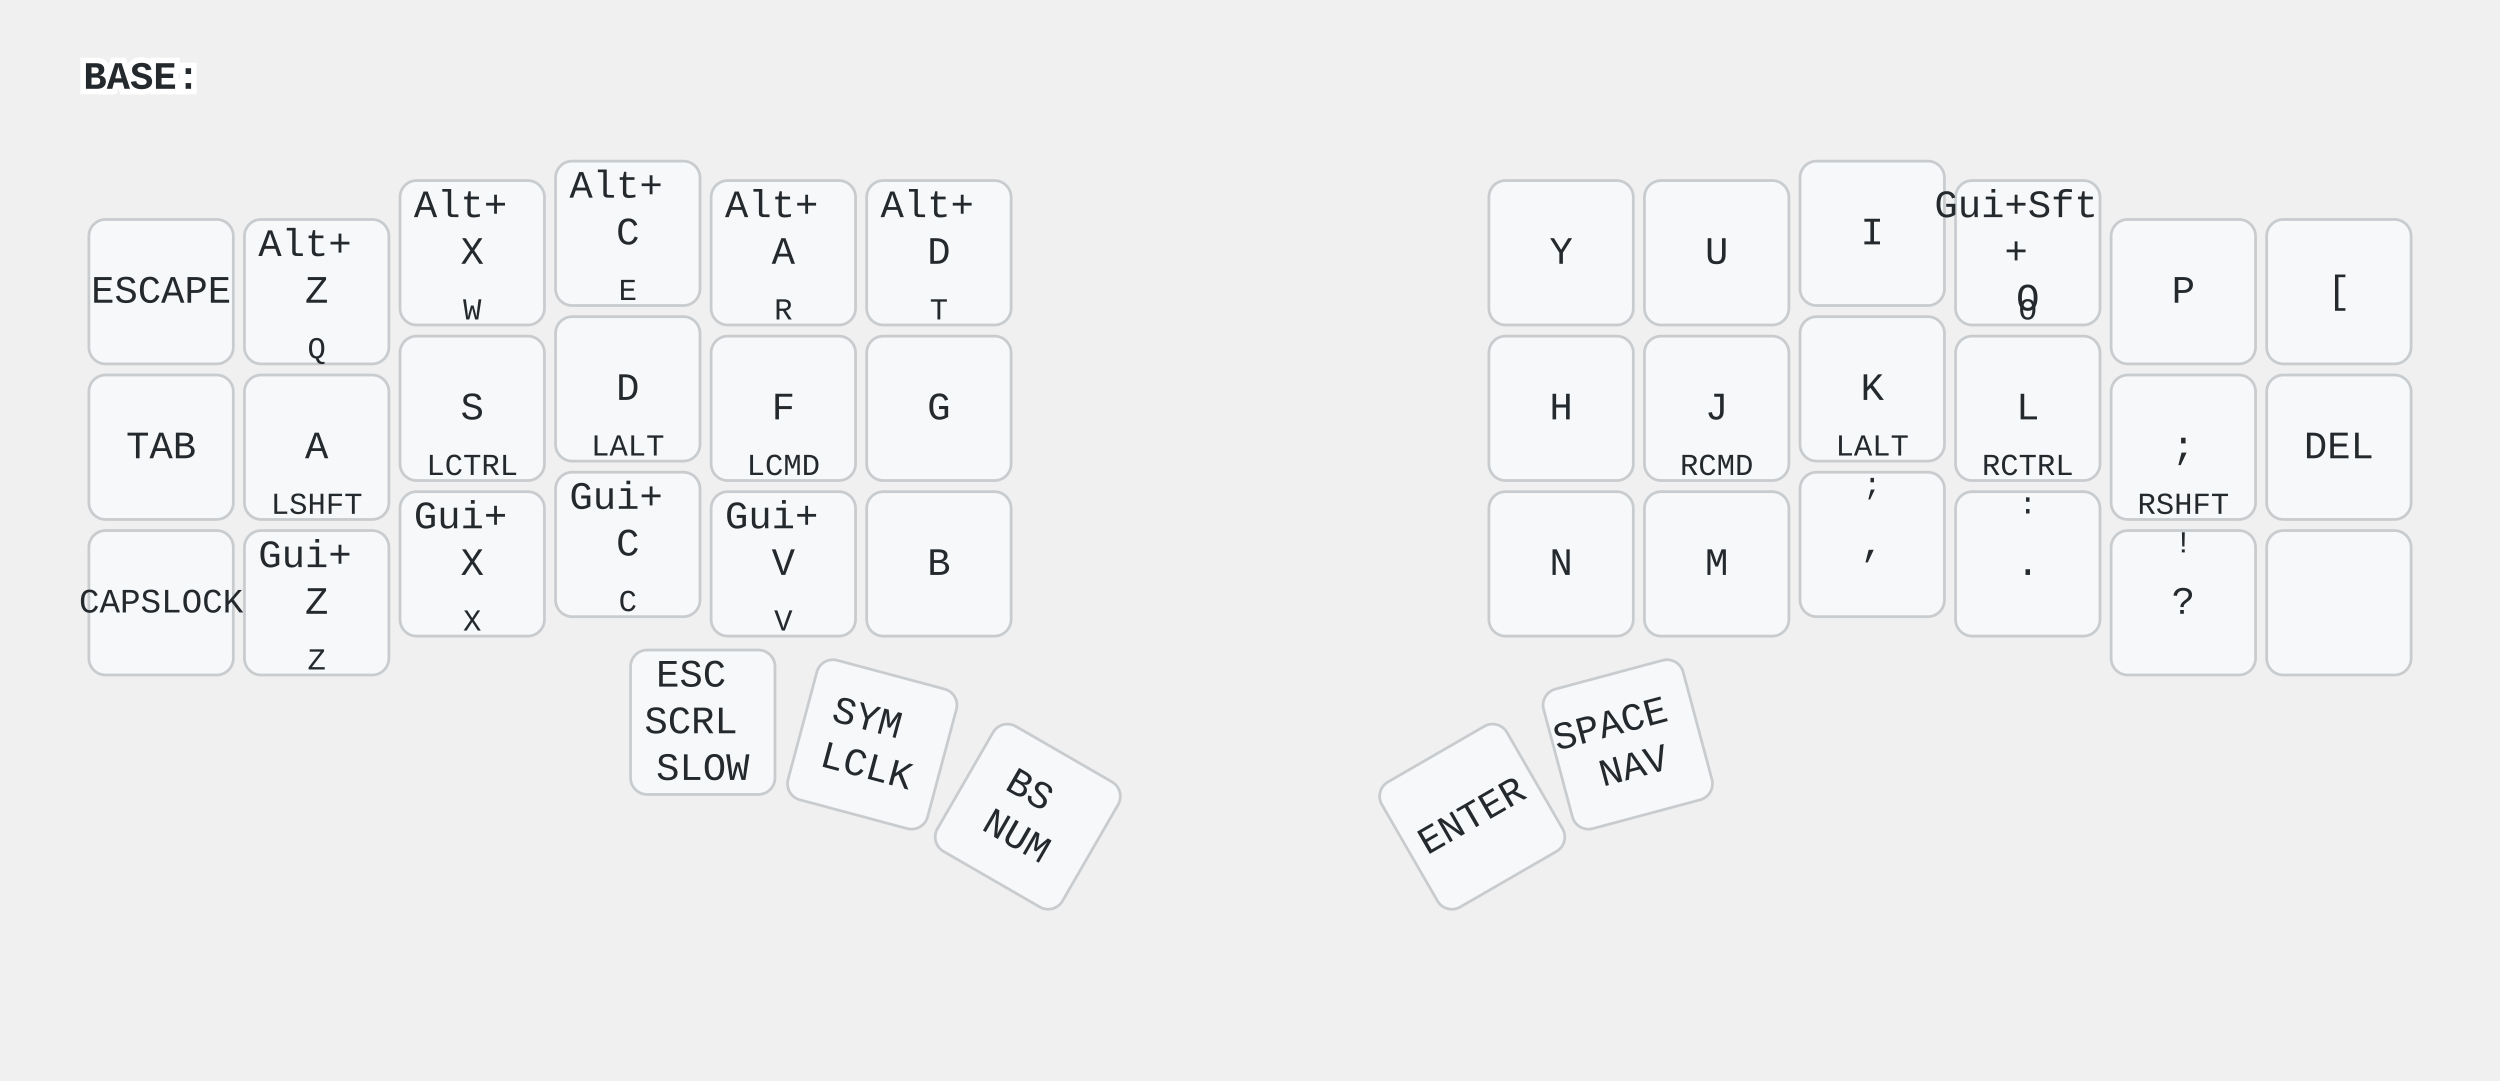
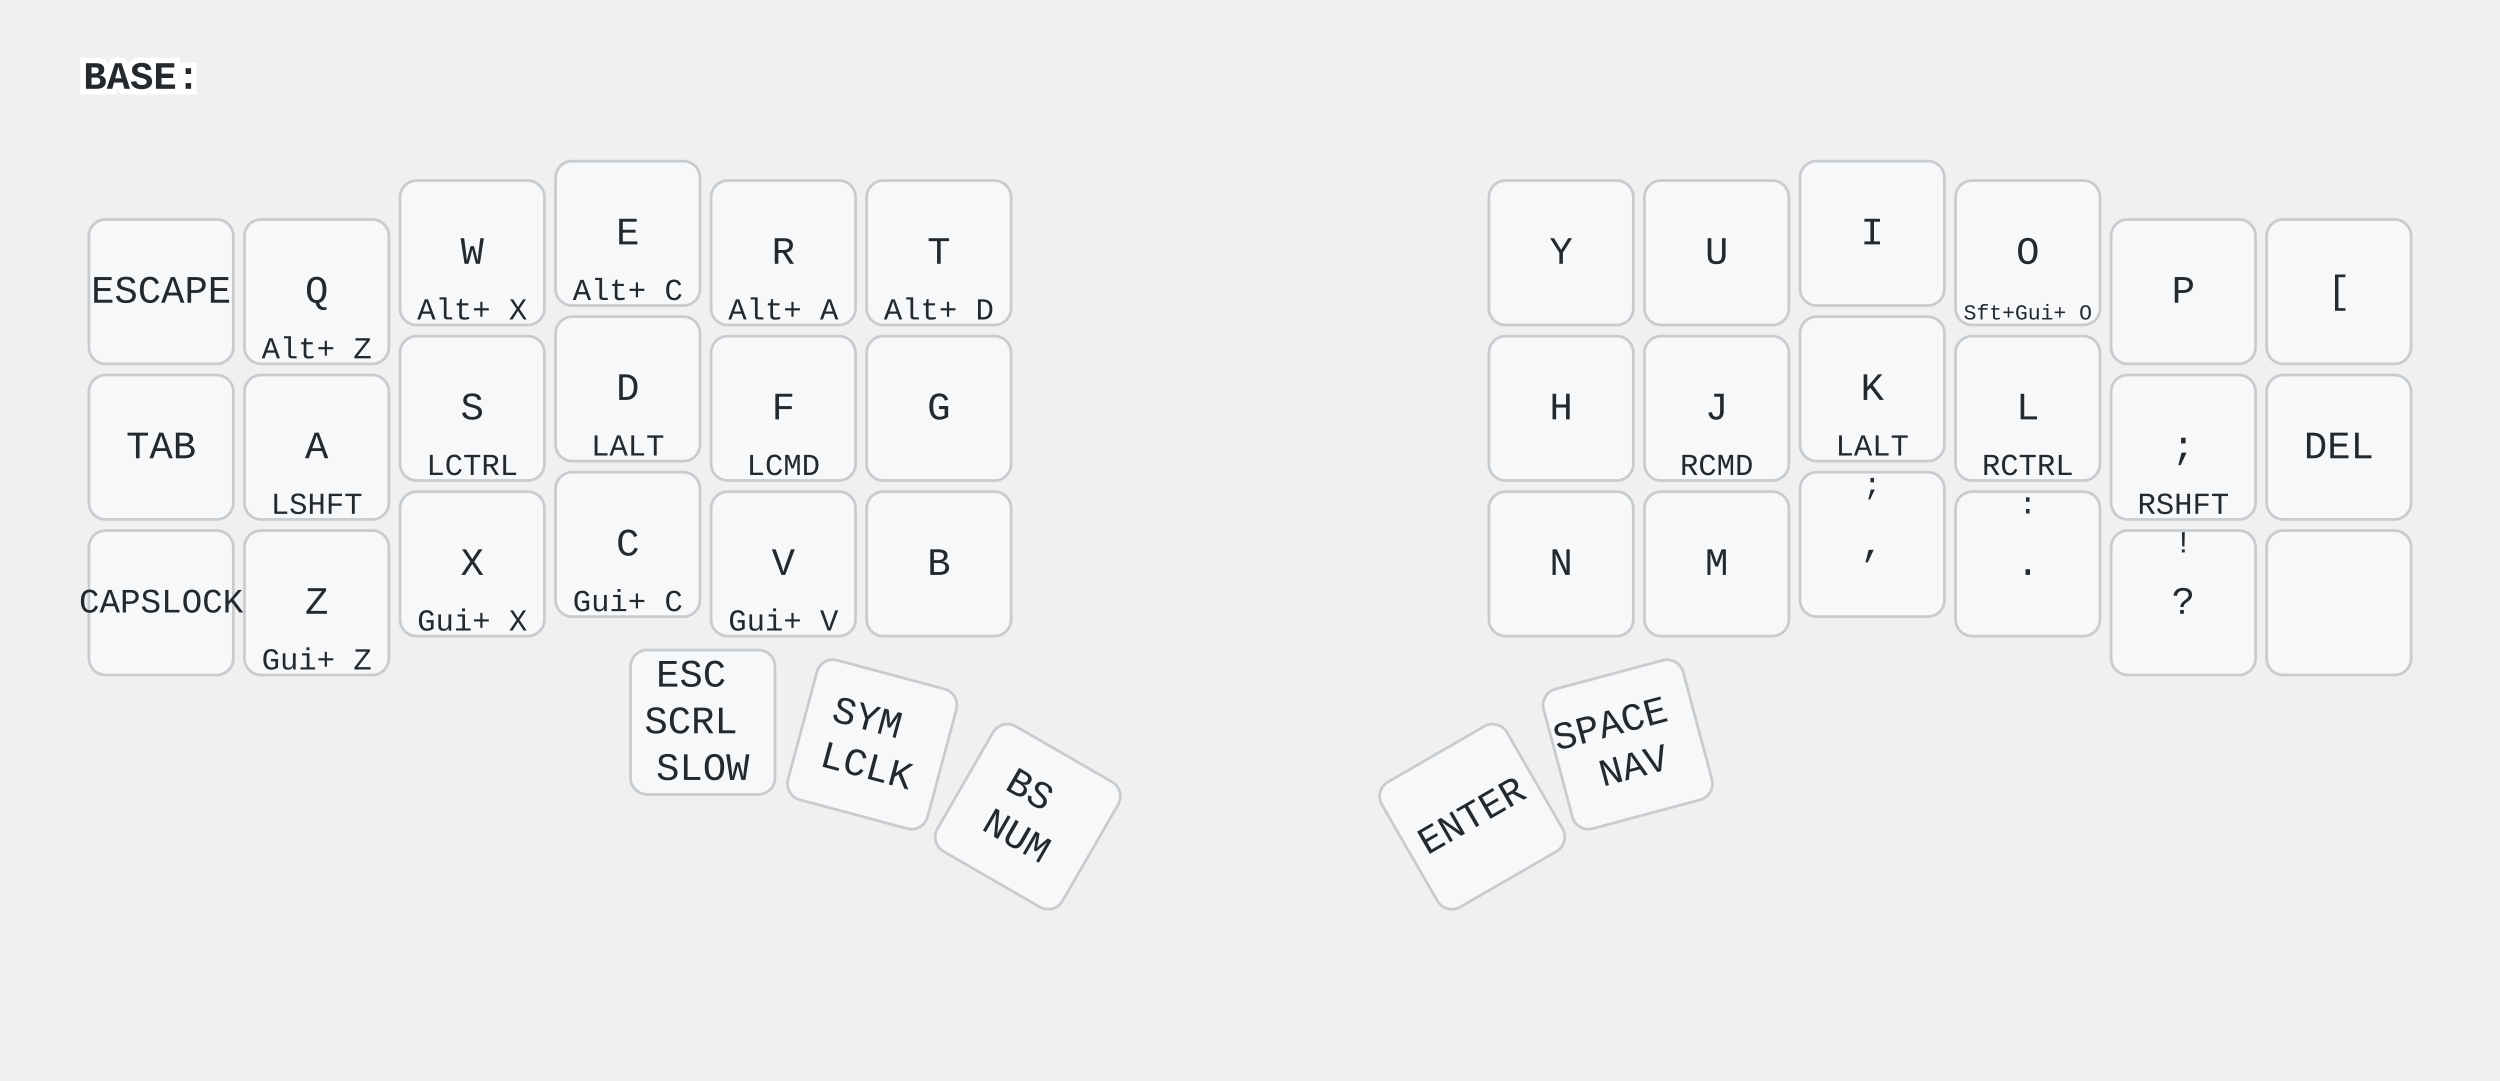
<svg xmlns="http://www.w3.org/2000/svg" width="900" height="389" viewBox="0 0 900 389" class="keymap">
  <style>/* inherit to force styles through use tags */
svg path {
    fill: inherit;
}

/* font and background color specifications */
svg.keymap {
    font-family: SFMono-Regular,Consolas,Liberation Mono,Menlo,monospace;
    font-size: 14px;
    font-kerning: normal;
    text-rendering: optimizeLegibility;
    fill: #24292e;
}

/* default key styling */
rect.key {
    fill: #f6f8fa;
}

rect.key, rect.combo {
    stroke: #c9cccf;
    stroke-width: 1;
}

/* default key side styling, only used is draw_key_sides is set */
rect.side {
    filter: brightness(90%);
}

/* color accent for combo boxes */
rect.combo, rect.combo-separate {
    fill: #cdf;
}

/* color accent for held keys */
rect.held, rect.combo.held {
    fill: #fdd;
}

/* color accent for ghost (optional) keys */
rect.ghost, rect.combo.ghost {
    stroke-dasharray: 4, 4;
    stroke-width: 2;
}

text {
    text-anchor: middle;
    dominant-baseline: middle;
}

/* styling for layer labels */
text.label {
    font-weight: bold;
    text-anchor: start;
    stroke: white;
    stroke-width: 4;
    paint-order: stroke;
}

/* styling for optional footer */
text.footer {
    text-anchor: end;
    dominant-baseline: auto;
    stroke: white;
    stroke-width: 4;
    paint-order: stroke;
}

/* styling for combo tap, and key non-tap label text */
text.combo, text.hold, text.shifted, text.left, text.right {
    font-size: 11px;
}

text.hold {
    text-anchor: middle;
    dominant-baseline: auto;
}

text.shifted {
    text-anchor: middle;
    dominant-baseline: hanging;
}

text.left {
    text-anchor: start;
}

text.right {
    text-anchor: end;
}

text.layer-activator {
    text-decoration: underline;
}

/* styling for hold/shifted label text in combo box */
text.combo.hold, text.combo.shifted, text.combo.left, text.combo.right {
    font-size: 8px;
}

/* lighter symbol for transparent keys */
text.trans {
    fill: #7b7e81;
}

/* styling for combo dendrons */
path.combo {
    stroke-width: 1;
    stroke: gray;
    fill: none;
}

/* Start Tabler Icons Cleanup */
/* cannot use height/width with glyphs */
.icon-tabler &gt; path {
    fill: inherit;
    stroke: inherit;
    stroke-width: 2;
}
/* hide tabler's default box */
.icon-tabler &gt; path[stroke="none"][fill="none"] {
    visibility: hidden;
}
/* End Tabler Icons Cleanup */

@media (prefers-color-scheme: dark) {
svg.keymap { fill: #d1d6db; }
rect.key { fill: #3f4750; }
rect.key, rect.combo { stroke: #60666c; }
rect.combo, rect.combo-separate { fill: #1f3d7a; }
rect.held, rect.combo.held { fill: #854747; }
text.label, text.footer { stroke: black; }
text.trans { fill: #7e8184; }
path.combo { stroke: #7f7f7f; }

}</style>
  <g transform="translate(30, 0)" class="layer-BASE">
    <text x="0" y="28" class="label" id="BASE">BASE:</text>
    <g transform="translate(0, 56)">
      <g transform="translate(28, 49)" class="key keypos-0">
        <rect rx="6" ry="6" x="-26" y="-26" width="52" height="52" class="key" />
        <text x="0" y="0" class="key tap">ESCAPE</text>
      </g>
      <g transform="translate(84, 49)" class="key keypos-1">
        <rect rx="6" ry="6" x="-26" y="-26" width="52" height="52" class="key" />
-         <text x="0" y="0" class="key tap">
-           <tspan x="0" dy="-1.2em">Alt+</tspan>
-           <tspan x="0" dy="1.2em">Z</tspan>
-         </text>
-         <text x="0" y="24" class="key hold">Q</text>
+         <text x="0" y="0" class="key tap">Q</text>
+         <text x="0" y="24" class="key hold">Alt+ Z</text>
      </g>
      <g transform="translate(140, 35)" class="key keypos-2">
        <rect rx="6" ry="6" x="-26" y="-26" width="52" height="52" class="key" />
-         <text x="0" y="0" class="key tap">
-           <tspan x="0" dy="-1.2em">Alt+</tspan>
-           <tspan x="0" dy="1.2em">X</tspan>
-         </text>
-         <text x="0" y="24" class="key hold">W</text>
+         <text x="0" y="0" class="key tap">W</text>
+         <text x="0" y="24" class="key hold">Alt+ X</text>
      </g>
      <g transform="translate(196, 28)" class="key keypos-3">
        <rect rx="6" ry="6" x="-26" y="-26" width="52" height="52" class="key" />
-         <text x="0" y="0" class="key tap">
-           <tspan x="0" dy="-1.2em">Alt+</tspan>
-           <tspan x="0" dy="1.2em">C</tspan>
-         </text>
-         <text x="0" y="24" class="key hold">E</text>
+         <text x="0" y="0" class="key tap">E</text>
+         <text x="0" y="24" class="key hold">Alt+ C</text>
      </g>
      <g transform="translate(252, 35)" class="key keypos-4">
        <rect rx="6" ry="6" x="-26" y="-26" width="52" height="52" class="key" />
-         <text x="0" y="0" class="key tap">
-           <tspan x="0" dy="-1.2em">Alt+</tspan>
-           <tspan x="0" dy="1.2em">A</tspan>
-         </text>
-         <text x="0" y="24" class="key hold">R</text>
+         <text x="0" y="0" class="key tap">R</text>
+         <text x="0" y="24" class="key hold">Alt+ A</text>
      </g>
      <g transform="translate(308, 35)" class="key keypos-5">
        <rect rx="6" ry="6" x="-26" y="-26" width="52" height="52" class="key" />
-         <text x="0" y="0" class="key tap">
-           <tspan x="0" dy="-1.2em">Alt+</tspan>
-           <tspan x="0" dy="1.2em">D</tspan>
-         </text>
-         <text x="0" y="24" class="key hold">T</text>
+         <text x="0" y="0" class="key tap">T</text>
+         <text x="0" y="24" class="key hold">Alt+ D</text>
      </g>
      <g transform="translate(532, 35)" class="key keypos-6">
        <rect rx="6" ry="6" x="-26" y="-26" width="52" height="52" class="key" />
        <text x="0" y="0" class="key tap">Y</text>
      </g>
      <g transform="translate(588, 35)" class="key keypos-7">
        <rect rx="6" ry="6" x="-26" y="-26" width="52" height="52" class="key" />
        <text x="0" y="0" class="key tap">U</text>
      </g>
      <g transform="translate(644, 28)" class="key keypos-8">
        <rect rx="6" ry="6" x="-26" y="-26" width="52" height="52" class="key" />
        <text x="0" y="0" class="key tap">I</text>
      </g>
      <g transform="translate(700, 35)" class="key keypos-9">
        <rect rx="6" ry="6" x="-26" y="-26" width="52" height="52" class="key" />
-         <text x="0" y="0" class="key tap">
-           <tspan x="0" dy="-1.2em">Gui+Sft</tspan>
-           <tspan x="0" dy="1.2em">+</tspan>
-           <tspan x="0" dy="1.2em">O</tspan>
-         </text>
-         <text x="0" y="24" class="key hold">O</text>
+         <text x="0" y="0" class="key tap">O</text>
+         <text x="0" y="24" class="key hold">
+           <tspan style="font-size: 70%">Sft+Gui+ O</tspan>
+         </text>
      </g>
      <g transform="translate(756, 49)" class="key keypos-10">
        <rect rx="6" ry="6" x="-26" y="-26" width="52" height="52" class="key" />
        <text x="0" y="0" class="key tap">P</text>
      </g>
      <g transform="translate(812, 49)" class="key keypos-11">
        <rect rx="6" ry="6" x="-26" y="-26" width="52" height="52" class="key" />
        <text x="0" y="0" class="key tap">[</text>
      </g>
      <g transform="translate(28, 105)" class="key keypos-12">
        <rect rx="6" ry="6" x="-26" y="-26" width="52" height="52" class="key" />
        <text x="0" y="0" class="key tap">TAB</text>
      </g>
      <g transform="translate(84, 105)" class="key keypos-13">
        <rect rx="6" ry="6" x="-26" y="-26" width="52" height="52" class="key" />
        <text x="0" y="0" class="key tap">A</text>
        <text x="0" y="24" class="key hold">LSHFT</text>
      </g>
      <g transform="translate(140, 91)" class="key keypos-14">
        <rect rx="6" ry="6" x="-26" y="-26" width="52" height="52" class="key" />
        <text x="0" y="0" class="key tap">S</text>
        <text x="0" y="24" class="key hold">LCTRL</text>
      </g>
      <g transform="translate(196, 84)" class="key keypos-15">
        <rect rx="6" ry="6" x="-26" y="-26" width="52" height="52" class="key" />
        <text x="0" y="0" class="key tap">D</text>
        <text x="0" y="24" class="key hold">LALT</text>
      </g>
      <g transform="translate(252, 91)" class="key keypos-16">
        <rect rx="6" ry="6" x="-26" y="-26" width="52" height="52" class="key" />
        <text x="0" y="0" class="key tap">F</text>
        <text x="0" y="24" class="key hold">LCMD</text>
      </g>
      <g transform="translate(308, 91)" class="key keypos-17">
        <rect rx="6" ry="6" x="-26" y="-26" width="52" height="52" class="key" />
        <text x="0" y="0" class="key tap">G</text>
      </g>
      <g transform="translate(532, 91)" class="key keypos-18">
        <rect rx="6" ry="6" x="-26" y="-26" width="52" height="52" class="key" />
        <text x="0" y="0" class="key tap">H</text>
      </g>
      <g transform="translate(588, 91)" class="key keypos-19">
        <rect rx="6" ry="6" x="-26" y="-26" width="52" height="52" class="key" />
        <text x="0" y="0" class="key tap">J</text>
        <text x="0" y="24" class="key hold">RCMD</text>
      </g>
      <g transform="translate(644, 84)" class="key keypos-20">
        <rect rx="6" ry="6" x="-26" y="-26" width="52" height="52" class="key" />
        <text x="0" y="0" class="key tap">K</text>
        <text x="0" y="24" class="key hold">LALT</text>
      </g>
      <g transform="translate(700, 91)" class="key keypos-21">
        <rect rx="6" ry="6" x="-26" y="-26" width="52" height="52" class="key" />
        <text x="0" y="0" class="key tap">L</text>
        <text x="0" y="24" class="key hold">RCTRL</text>
      </g>
      <g transform="translate(756, 105)" class="key keypos-22">
        <rect rx="6" ry="6" x="-26" y="-26" width="52" height="52" class="key" />
        <text x="0" y="0" class="key tap">;</text>
        <text x="0" y="24" class="key hold">RSHFT</text>
      </g>
      <g transform="translate(812, 105)" class="key keypos-23">
        <rect rx="6" ry="6" x="-26" y="-26" width="52" height="52" class="key" />
        <text x="0" y="0" class="key tap">DEL</text>
      </g>
      <g transform="translate(28, 161)" class="key keypos-24">
        <rect rx="6" ry="6" x="-26" y="-26" width="52" height="52" class="key" />
        <text x="0" y="0" class="key tap">
          <tspan style="font-size: 88%">CAPSLOCK</tspan>
        </text>
      </g>
      <g transform="translate(84, 161)" class="key keypos-25">
        <rect rx="6" ry="6" x="-26" y="-26" width="52" height="52" class="key" />
-         <text x="0" y="0" class="key tap">
-           <tspan x="0" dy="-1.2em">Gui+</tspan>
-           <tspan x="0" dy="1.2em">Z</tspan>
-         </text>
-         <text x="0" y="24" class="key hold">Z</text>
+         <text x="0" y="0" class="key tap">Z</text>
+         <text x="0" y="24" class="key hold">Gui+ Z</text>
      </g>
      <g transform="translate(140, 147)" class="key keypos-26">
        <rect rx="6" ry="6" x="-26" y="-26" width="52" height="52" class="key" />
-         <text x="0" y="0" class="key tap">
-           <tspan x="0" dy="-1.2em">Gui+</tspan>
-           <tspan x="0" dy="1.2em">X</tspan>
-         </text>
-         <text x="0" y="24" class="key hold">X</text>
+         <text x="0" y="0" class="key tap">X</text>
+         <text x="0" y="24" class="key hold">Gui+ X</text>
      </g>
      <g transform="translate(196, 140)" class="key keypos-27">
        <rect rx="6" ry="6" x="-26" y="-26" width="52" height="52" class="key" />
-         <text x="0" y="0" class="key tap">
-           <tspan x="0" dy="-1.2em">Gui+</tspan>
-           <tspan x="0" dy="1.2em">C</tspan>
-         </text>
-         <text x="0" y="24" class="key hold">C</text>
+         <text x="0" y="0" class="key tap">C</text>
+         <text x="0" y="24" class="key hold">Gui+ C</text>
      </g>
      <g transform="translate(252, 147)" class="key keypos-28">
        <rect rx="6" ry="6" x="-26" y="-26" width="52" height="52" class="key" />
-         <text x="0" y="0" class="key tap">
-           <tspan x="0" dy="-1.2em">Gui+</tspan>
-           <tspan x="0" dy="1.2em">V</tspan>
-         </text>
-         <text x="0" y="24" class="key hold">V</text>
+         <text x="0" y="0" class="key tap">V</text>
+         <text x="0" y="24" class="key hold">Gui+ V</text>
      </g>
      <g transform="translate(308, 147)" class="key keypos-29">
        <rect rx="6" ry="6" x="-26" y="-26" width="52" height="52" class="key" />
        <text x="0" y="0" class="key tap">B</text>
      </g>
      <g transform="translate(532, 147)" class="key keypos-30">
        <rect rx="6" ry="6" x="-26" y="-26" width="52" height="52" class="key" />
        <text x="0" y="0" class="key tap">N</text>
      </g>
      <g transform="translate(588, 147)" class="key keypos-31">
        <rect rx="6" ry="6" x="-26" y="-26" width="52" height="52" class="key" />
        <text x="0" y="0" class="key tap">M</text>
      </g>
      <g transform="translate(644, 140)" class="key keypos-32">
        <rect rx="6" ry="6" x="-26" y="-26" width="52" height="52" class="key" />
        <text x="0" y="0" class="key tap">,</text>
        <text x="0" y="-24" class="key shifted">;</text>
      </g>
      <g transform="translate(700, 147)" class="key keypos-33">
        <rect rx="6" ry="6" x="-26" y="-26" width="52" height="52" class="key" />
        <text x="0" y="0" class="key tap">.</text>
        <text x="0" y="-24" class="key shifted">:</text>
      </g>
      <g transform="translate(756, 161)" class="key keypos-34">
        <rect rx="6" ry="6" x="-26" y="-26" width="52" height="52" class="key" />
        <text x="0" y="0" class="key tap">?</text>
        <text x="0" y="-24" class="key shifted">!</text>
      </g>
      <g transform="translate(812, 161)" class="key keypos-35">
        <rect rx="6" ry="6" x="-26" y="-26" width="52" height="52" class="key" />
      </g>
      <g transform="translate(223, 204)" class="key keypos-36">
        <rect rx="6" ry="6" x="-26" y="-26" width="52" height="52" class="key" />
        <text x="0" y="0" class="key tap">
          <tspan x="0" dy="-1.2em">ESC</tspan>
          <tspan x="0" dy="1.2em">SCRL</tspan>
          <tspan x="0" dy="1.2em">SLOW</tspan>
        </text>
      </g>
      <g transform="translate(284, 212) rotate(15.0)" class="key keypos-37">
        <rect rx="6" ry="6" x="-26" y="-26" width="52" height="52" class="key" />
        <text x="0" y="0" class="key tap">
          <tspan x="0" dy="-0.6em">SYM</tspan>
          <tspan x="0" dy="1.2em">LCLK</tspan>
        </text>
      </g>
      <g transform="translate(340, 238) rotate(30.0)" class="key keypos-38">
        <rect rx="6" ry="6" x="-26" y="-26" width="52" height="52" class="key" />
        <text x="0" y="0" class="key tap">
          <tspan x="0" dy="-0.6em">BS</tspan>
          <tspan x="0" dy="1.2em">NUM</tspan>
        </text>
      </g>
      <g transform="translate(500, 238) rotate(-30.0)" class="key keypos-39">
        <rect rx="6" ry="6" x="-26" y="-26" width="52" height="52" class="key" />
        <text x="0" y="0" class="key tap">ENTER</text>
      </g>
      <g transform="translate(556, 212) rotate(-15.0)" class="key keypos-40">
        <rect rx="6" ry="6" x="-26" y="-26" width="52" height="52" class="key" />
        <text x="0" y="0" class="key tap">
          <tspan x="0" dy="-0.6em">SPACE</tspan>
          <tspan x="0" dy="1.2em">NAV</tspan>
        </text>
      </g>
    </g>
  </g>
</svg>
